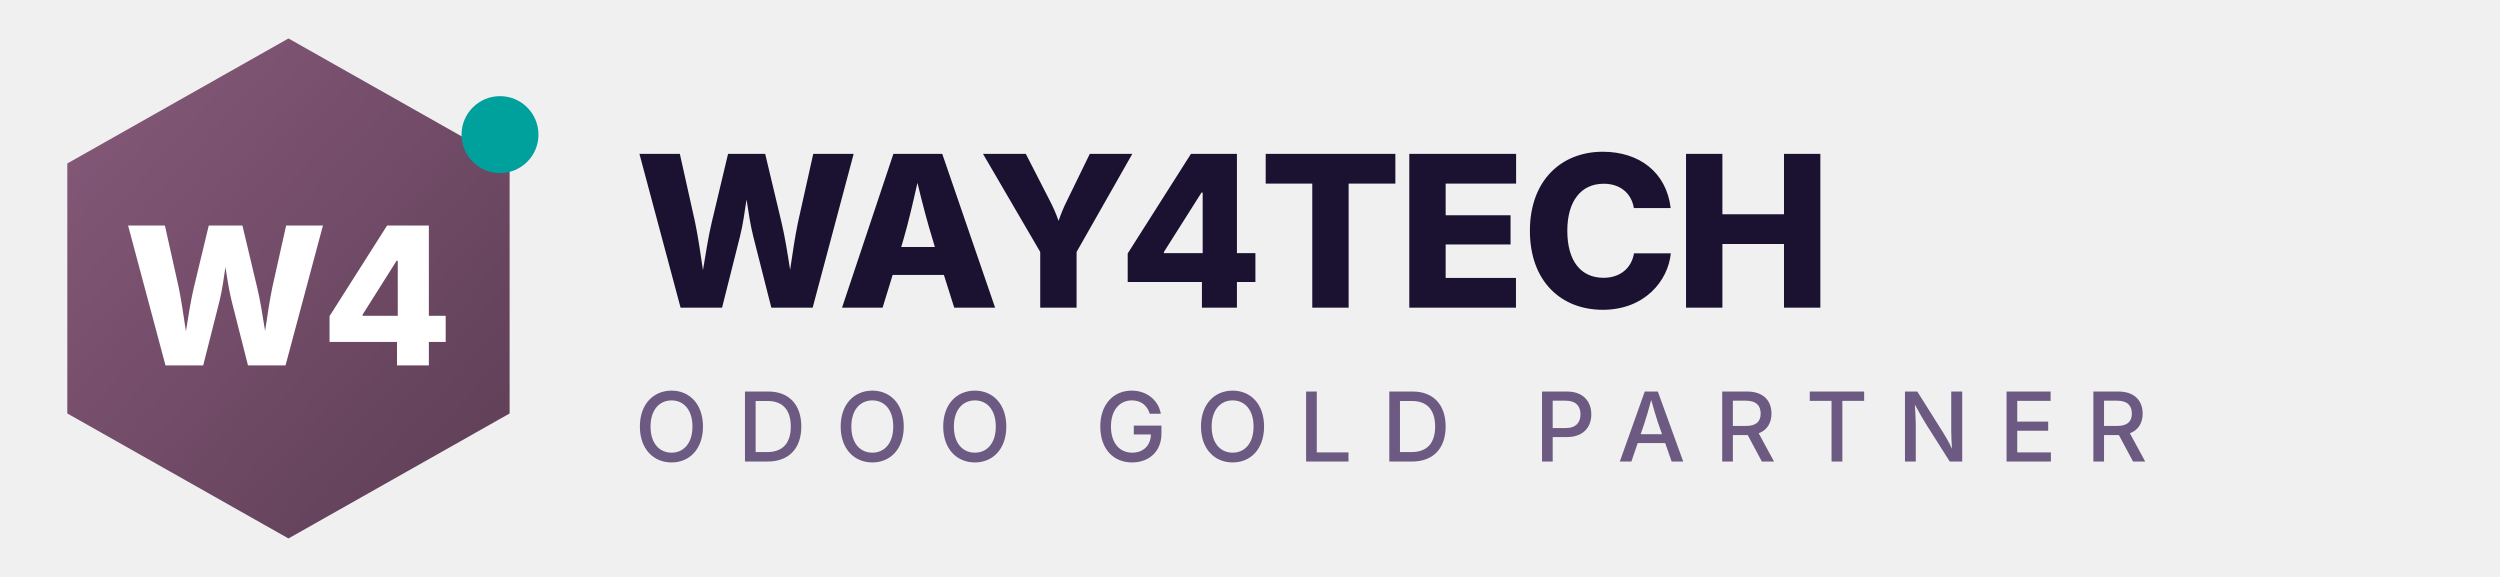
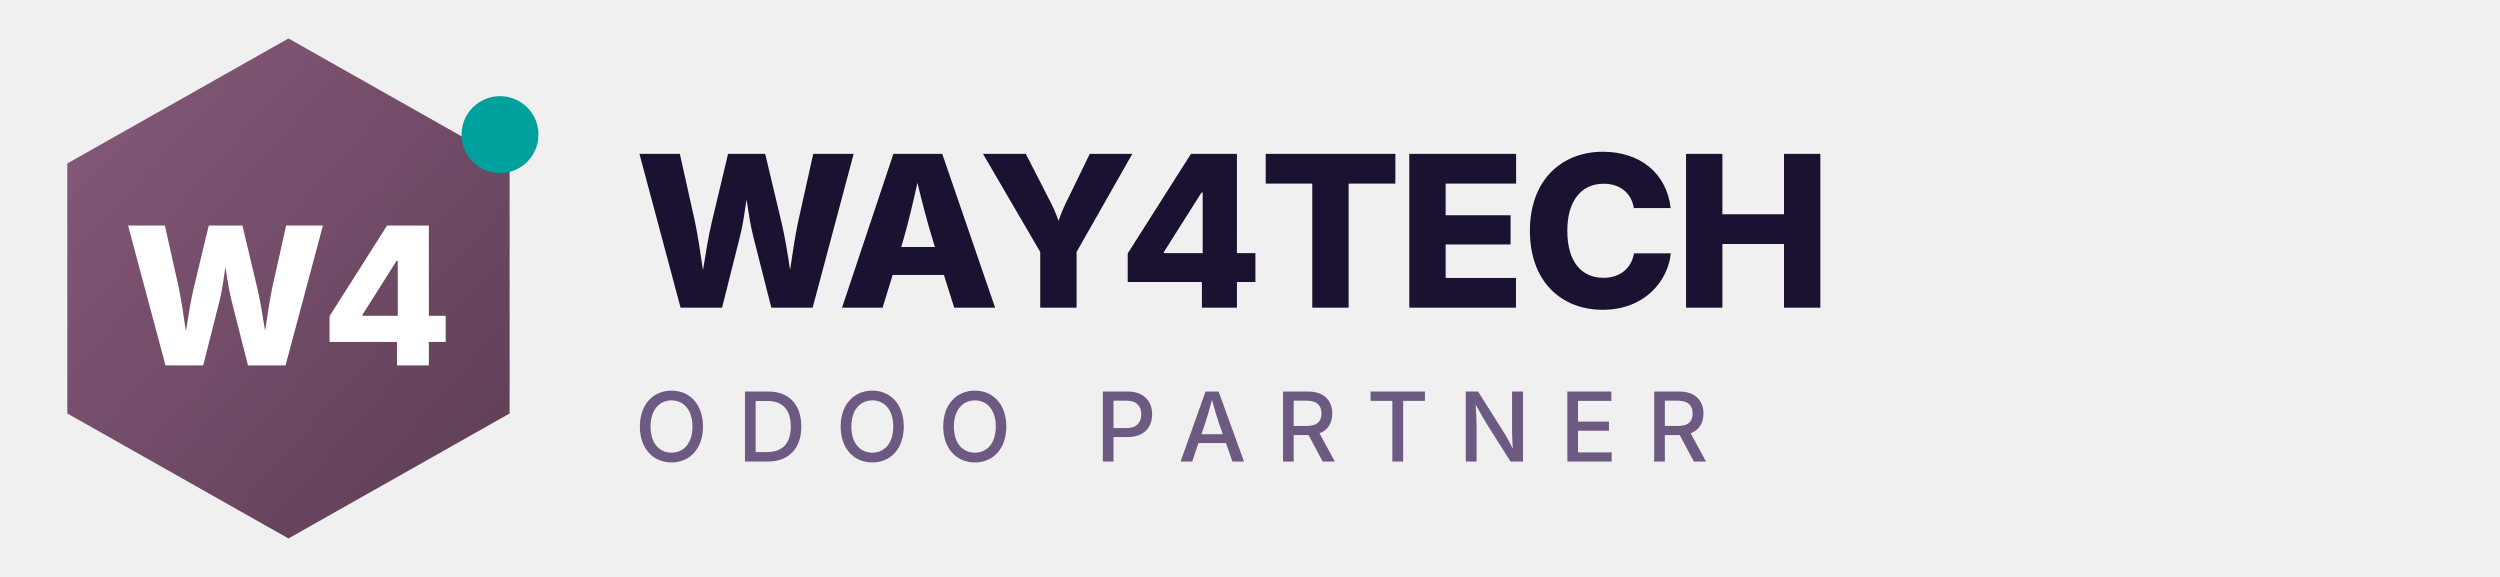
<svg xmlns="http://www.w3.org/2000/svg" viewBox="0 0 260 60" width="260" height="60">
  <defs>
    <linearGradient id="wtg" x1="0%" y1="0%" x2="100%" y2="100%">
      <stop offset="0%" stop-color="#875A7B" />
      <stop offset="100%" stop-color="#5C3D54" />
    </linearGradient>
    <linearGradient id="wta" x1="0%" y1="0%" x2="100%" y2="0%">
      <stop offset="0%" stop-color="#00A09D" />
      <stop offset="100%" stop-color="#714B67" />
    </linearGradient>
  </defs>
  <g transform="translate(4,4)">
    <path d="M26 0 L49 13 L49 39 L26 52 L3 39 L3 13 Z" fill="url(#wtg)" />
    <text x="26" y="34" font-family="Inter,system-ui,sans-serif" font-weight="800" font-size="20" fill="#fff" text-anchor="middle">W4</text>
    <circle cx="48" cy="10" r="4" fill="#00A09D" />
  </g>
  <g transform="translate(66,0)">
    <text x="0" y="32" font-family="Inter,system-ui,sans-serif" font-weight="800" font-size="22" fill="#1a1230" letter-spacing="-0.5">WAY4TECH</text>
-     <text x="0" y="48" font-family="Inter,system-ui,sans-serif" font-weight="500" font-size="10" fill="#6c5a82" letter-spacing="3">ODOO GOLD PARTNER</text>
+     <text x="0" y="48" font-family="Inter,system-ui,sans-serif" font-weight="500" font-size="10" fill="#6c5a82" letter-spacing="3">ODOO PARTNER</text>
  </g>
</svg>
